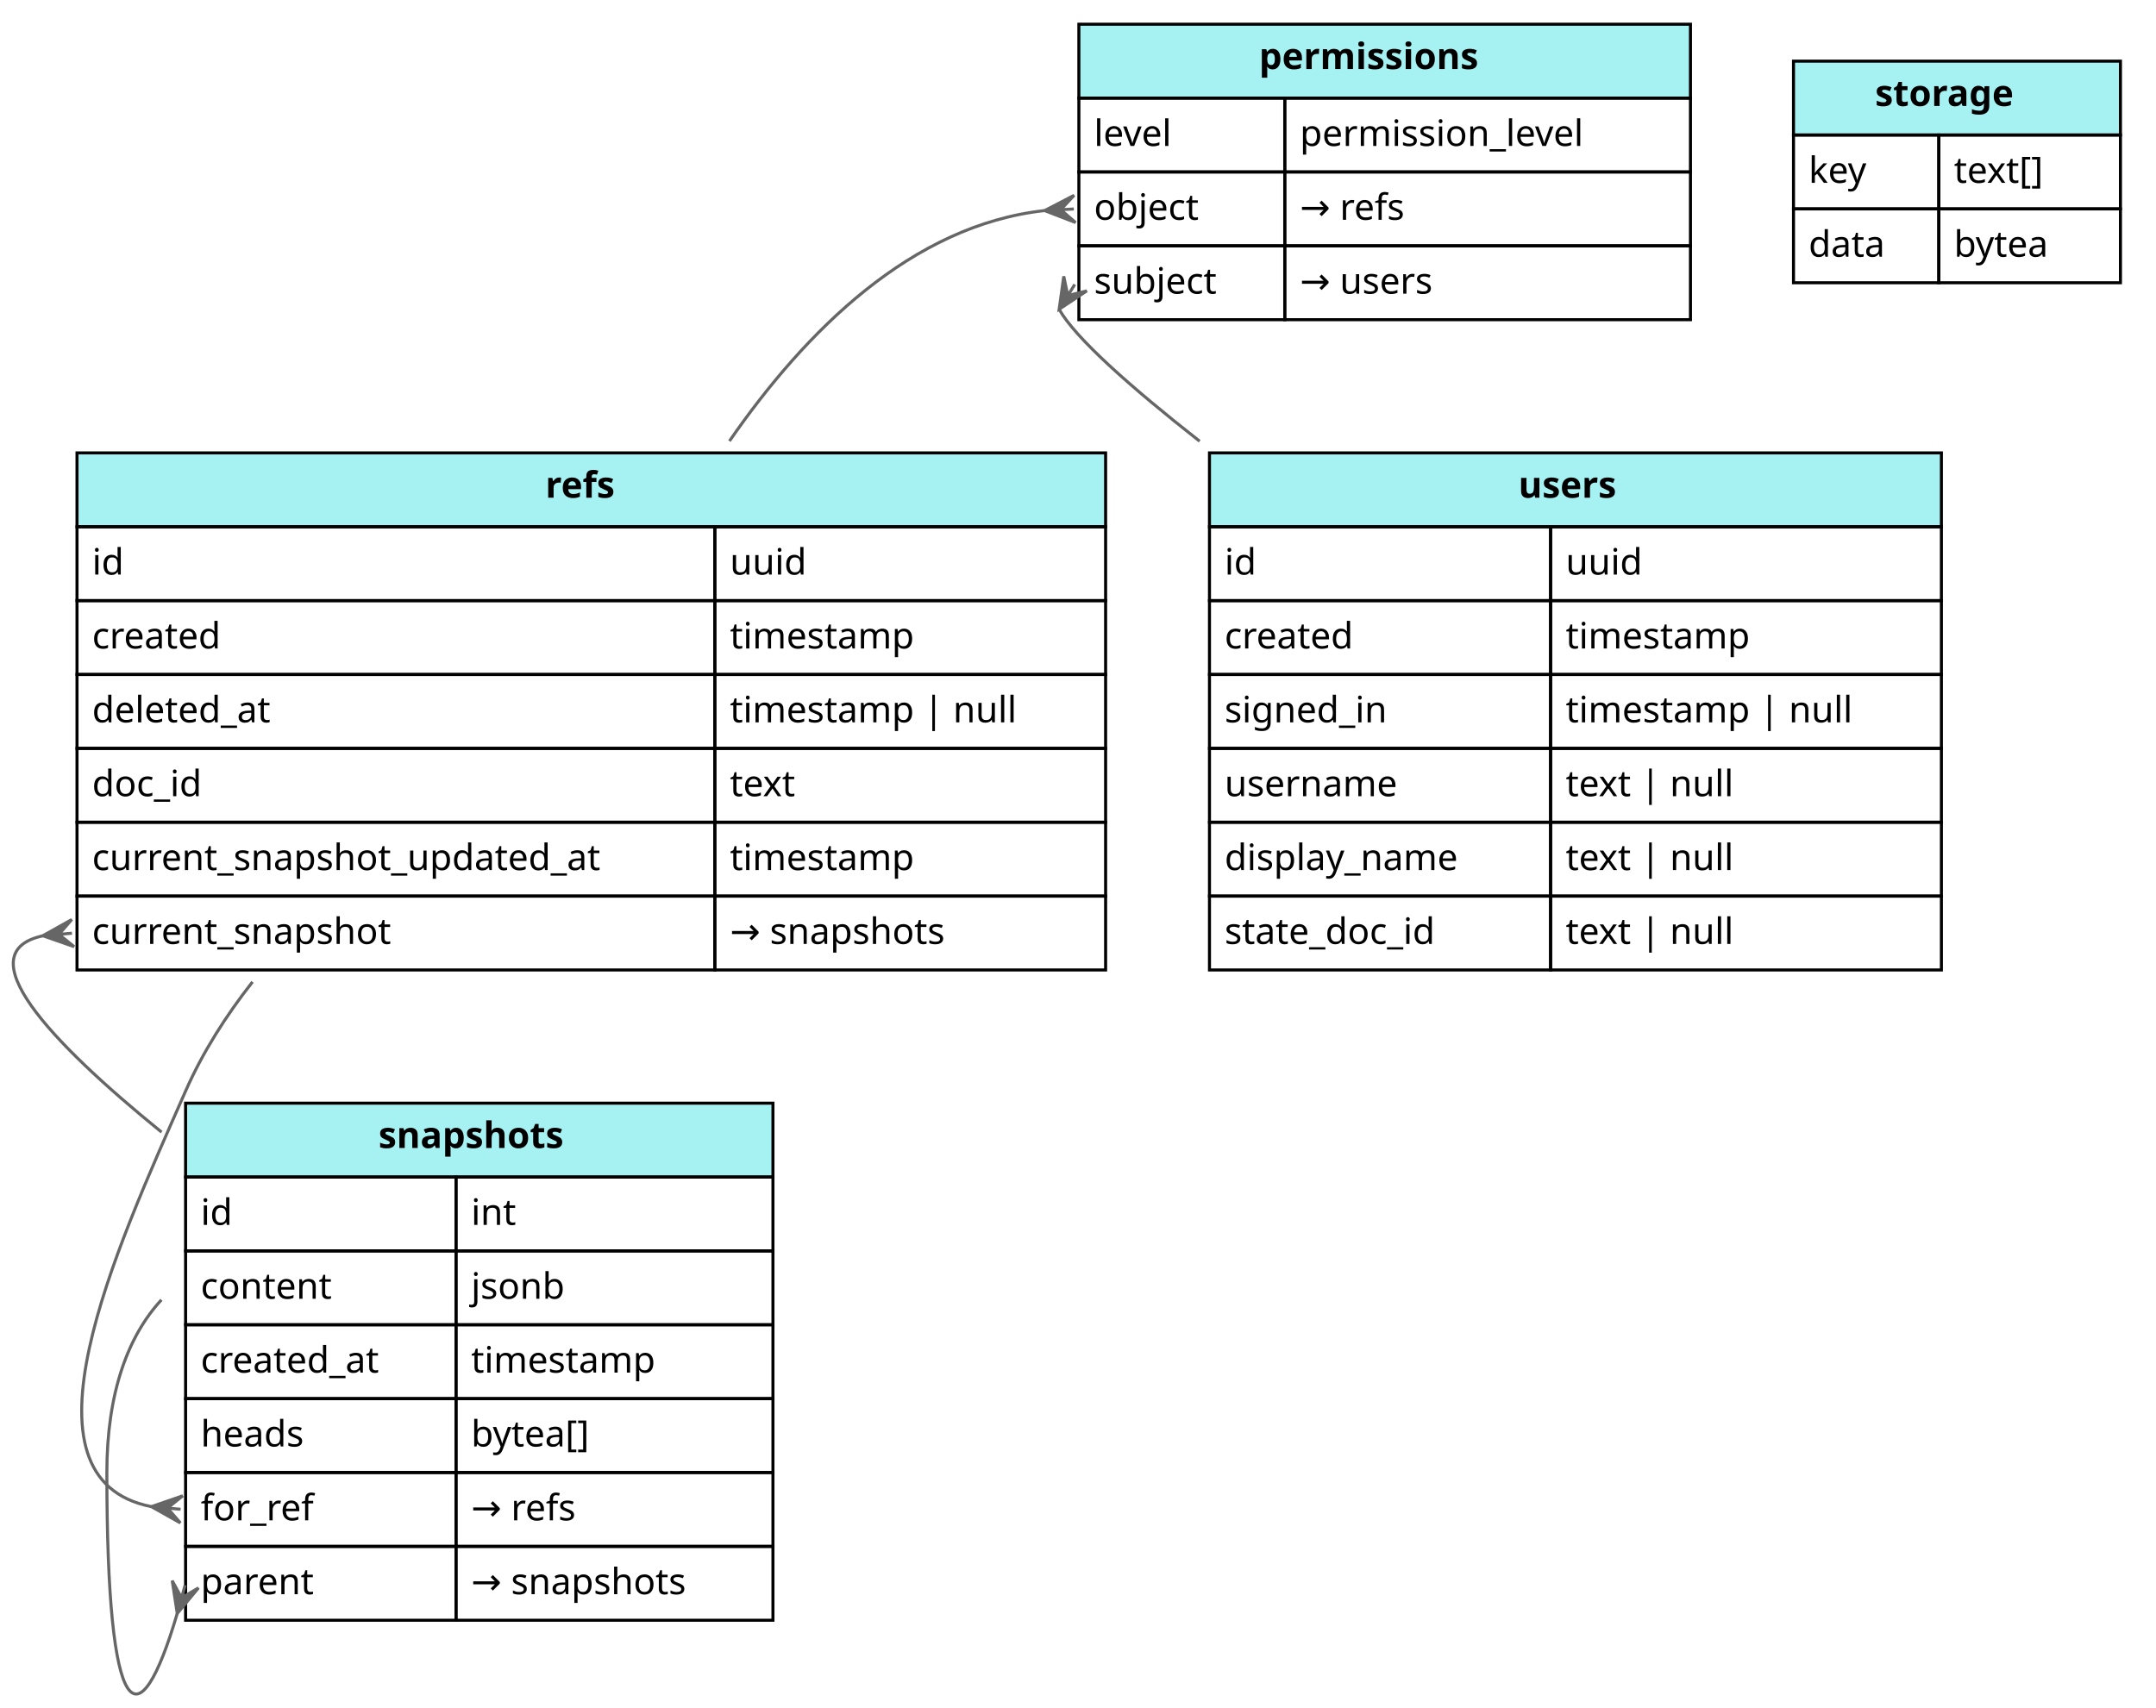
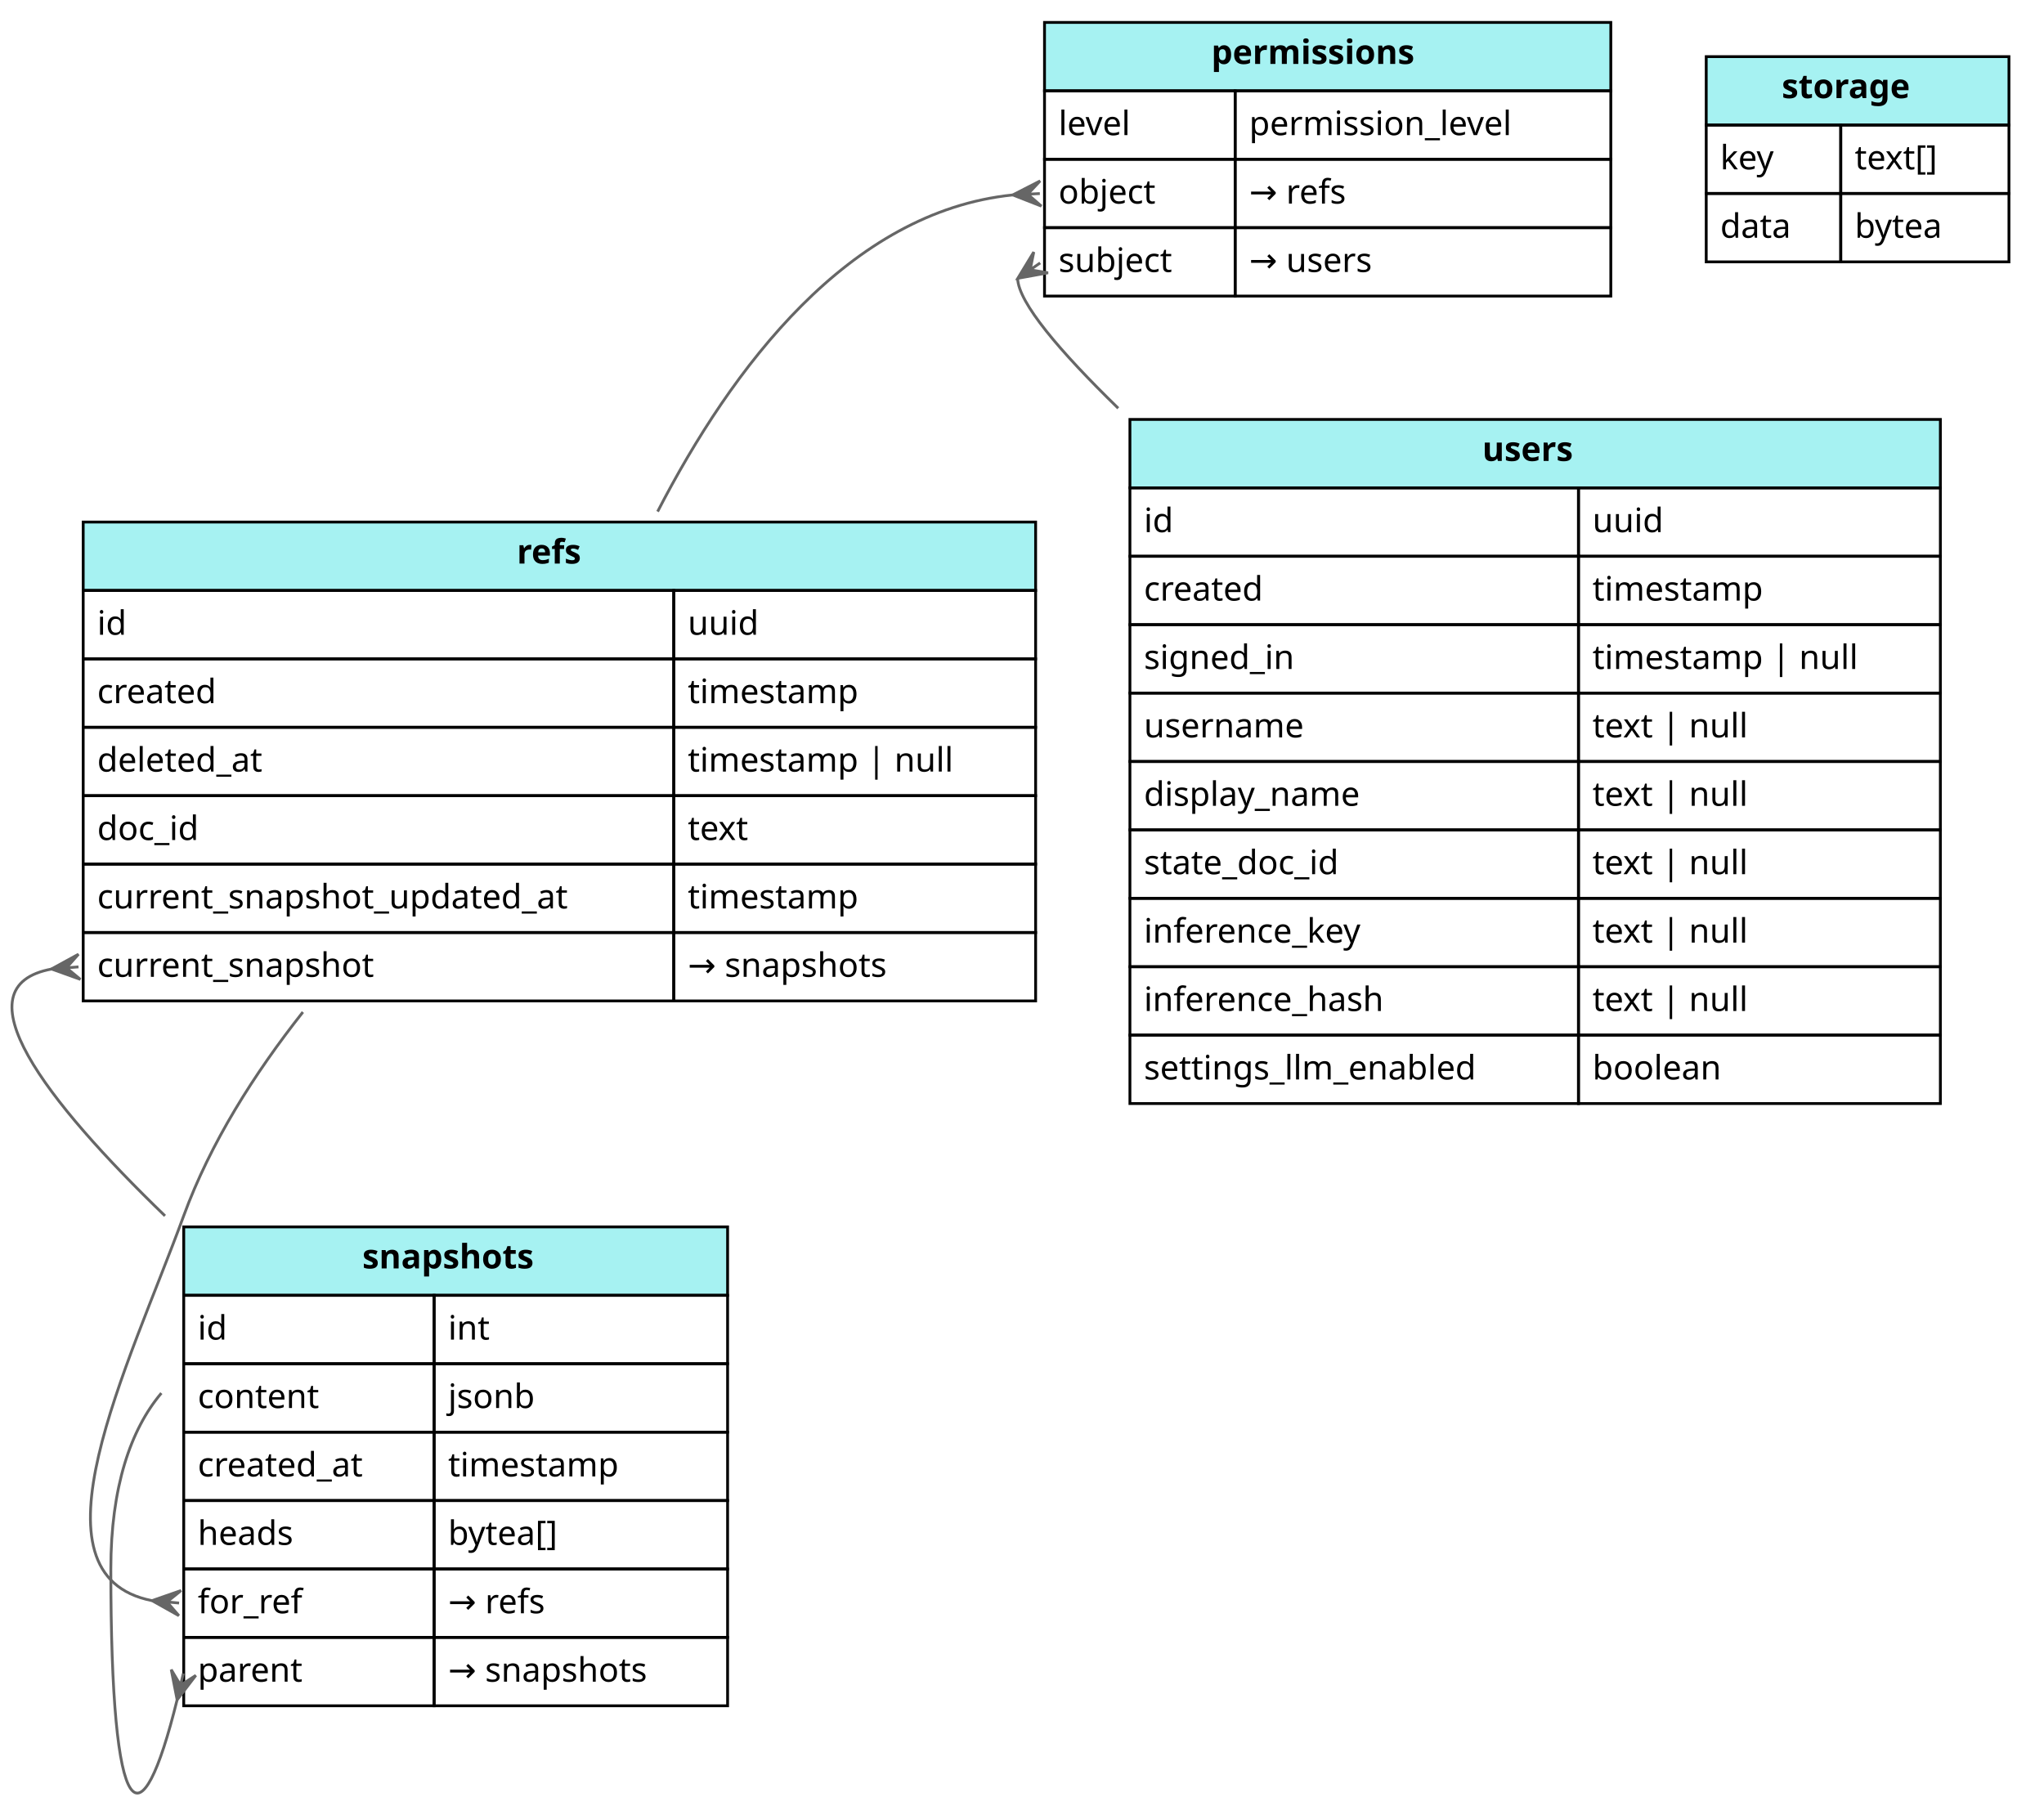
- <svg xmlns="http://www.w3.org/2000/svg" width="712pt" height="564pt" viewBox="0.00 0.00 712.00 564.00">
-   <g id="graph0" class="graph" transform="scale(1 1) rotate(0) translate(4 559.81)">
+ <svg xmlns="http://www.w3.org/2000/svg" width="729pt" height="644pt" viewBox="0.00 0.00 729.00 644.00">
+   <g id="graph0" class="graph" transform="scale(1 1) rotate(0) translate(4 639.9)">
    <g id="019b2816-7c3a-7048-8f0f-21c3c6ef817d" class="node">
-       <polygon fill="#a6f2f2" stroke="none" points="352.29,-527.41 352.29,-551.81 554.26,-551.81 554.26,-527.41 352.29,-527.41" />
-       <polygon fill="none" stroke="black" points="352.29,-527.41 352.29,-551.81 554.26,-551.81 554.26,-527.41 352.29,-527.41" />
-       <text xml:space="preserve" text-anchor="start" x="389.94" y="-537.01" font-family="sans-serif" font-weight="bold" font-size="12.00">       permissions    </text>
-       <polygon fill="none" stroke="black" points="352.29,-503.01 352.29,-527.41 420.28,-527.41 420.28,-503.01 352.29,-503.01" />
-       <text xml:space="preserve" text-anchor="start" x="357.29" y="-511.61" font-family="sans-serif" font-size="12.00">level    </text>
-       <polygon fill="none" stroke="black" points="420.28,-503.01 420.28,-527.41 554.26,-527.41 554.26,-503.01 420.28,-503.01" />
-       <text xml:space="preserve" text-anchor="start" x="425.28" y="-511.61" font-family="sans-serif" font-size="12.00">permission_level       </text>
-       <polygon fill="none" stroke="black" points="352.29,-478.61 352.29,-503.01 420.28,-503.01 420.28,-478.61 352.29,-478.61" />
-       <text xml:space="preserve" text-anchor="start" x="357.29" y="-487.21" font-family="sans-serif" font-size="12.00">object    </text>
-       <polygon fill="none" stroke="black" points="420.28,-478.61 420.28,-503.01 554.26,-503.01 554.26,-478.61 420.28,-478.61" />
-       <text xml:space="preserve" text-anchor="start" x="425.28" y="-487.21" font-family="sans-serif" font-size="12.00">→ refs    </text>
-       <polygon fill="none" stroke="black" points="352.29,-454.21 352.29,-478.61 420.28,-478.61 420.28,-454.21 352.29,-454.21" />
-       <text xml:space="preserve" text-anchor="start" x="357.29" y="-462.81" font-family="sans-serif" font-size="12.00">subject    </text>
-       <polygon fill="none" stroke="black" points="420.28,-454.21 420.28,-478.61 554.26,-478.61 554.26,-454.21 420.28,-454.21" />
-       <text xml:space="preserve" text-anchor="start" x="425.28" y="-462.81" font-family="sans-serif" font-size="12.00">→ users    </text>
+       <polygon fill="#a6f2f2" stroke="none" points="368.53,-607.5 368.53,-631.9 570.5,-631.9 570.5,-607.5 368.53,-607.5" />
+       <polygon fill="none" stroke="black" points="368.53,-607.5 368.53,-631.9 570.5,-631.9 570.5,-607.5 368.53,-607.5" />
+       <text xml:space="preserve" text-anchor="start" x="406.18" y="-617.1" font-family="sans-serif" font-weight="bold" font-size="12.00">       permissions    </text>
+       <polygon fill="none" stroke="black" points="368.53,-583.1 368.53,-607.5 436.52,-607.5 436.52,-583.1 368.53,-583.1" />
+       <text xml:space="preserve" text-anchor="start" x="373.53" y="-591.7" font-family="sans-serif" font-size="12.00">level    </text>
+       <polygon fill="none" stroke="black" points="436.52,-583.1 436.52,-607.5 570.5,-607.5 570.5,-583.1 436.52,-583.1" />
+       <text xml:space="preserve" text-anchor="start" x="441.52" y="-591.7" font-family="sans-serif" font-size="12.00">permission_level       </text>
+       <polygon fill="none" stroke="black" points="368.53,-558.7 368.53,-583.1 436.52,-583.1 436.52,-558.7 368.53,-558.7" />
+       <text xml:space="preserve" text-anchor="start" x="373.53" y="-567.3" font-family="sans-serif" font-size="12.00">object    </text>
+       <polygon fill="none" stroke="black" points="436.52,-558.7 436.52,-583.1 570.5,-583.1 570.5,-558.7 436.52,-558.7" />
+       <text xml:space="preserve" text-anchor="start" x="441.52" y="-567.3" font-family="sans-serif" font-size="12.00">→ refs    </text>
+       <polygon fill="none" stroke="black" points="368.53,-534.3 368.53,-558.7 436.52,-558.7 436.52,-534.3 368.53,-534.3" />
+       <text xml:space="preserve" text-anchor="start" x="373.53" y="-542.9" font-family="sans-serif" font-size="12.00">subject    </text>
+       <polygon fill="none" stroke="black" points="436.52,-534.3 436.52,-558.7 570.5,-558.7 570.5,-534.3 436.52,-534.3" />
+       <text xml:space="preserve" text-anchor="start" x="441.52" y="-542.9" font-family="sans-serif" font-size="12.00">→ users    </text>
    </g>
    <g id="019b281f-bedf-74d3-b933-15d4af5fa061" class="node">
-       <polygon fill="#a6f2f2" stroke="none" points="21.43,-385.81 21.43,-410.21 361.12,-410.21 361.12,-385.81 21.43,-385.81" />
-       <polygon fill="none" stroke="black" points="21.43,-385.81 21.43,-410.21 361.12,-410.21 361.12,-385.81 21.43,-385.81" />
-       <text xml:space="preserve" text-anchor="start" x="163.62" y="-395.41" font-family="sans-serif" font-weight="bold" font-size="12.00">    refs  </text>
-       <polygon fill="none" stroke="black" points="21.43,-361.41 21.43,-385.81 232.06,-385.81 232.06,-361.41 21.43,-361.41" />
-       <text xml:space="preserve" text-anchor="start" x="26.43" y="-370.01" font-family="sans-serif" font-size="12.00">id  </text>
-       <polygon fill="none" stroke="black" points="232.06,-361.41 232.06,-385.81 361.12,-385.81 361.12,-361.41 232.06,-361.41" />
-       <text xml:space="preserve" text-anchor="start" x="237.06" y="-370.01" font-family="sans-serif" font-size="12.00">uuid   </text>
-       <polygon fill="none" stroke="black" points="21.43,-337.01 21.43,-361.41 232.06,-361.41 232.06,-337.01 21.43,-337.01" />
-       <text xml:space="preserve" text-anchor="start" x="26.43" y="-345.61" font-family="sans-serif" font-size="12.00">created    </text>
-       <polygon fill="none" stroke="black" points="232.06,-337.01 232.06,-361.41 361.12,-361.41 361.12,-337.01 232.06,-337.01" />
-       <text xml:space="preserve" text-anchor="start" x="237.06" y="-345.61" font-family="sans-serif" font-size="12.00">timestamp     </text>
-       <polygon fill="none" stroke="black" points="21.43,-312.61 21.43,-337.01 232.06,-337.01 232.06,-312.61 21.43,-312.61" />
-       <text xml:space="preserve" text-anchor="start" x="26.43" y="-321.21" font-family="sans-serif" font-size="12.00">deleted_at     </text>
-       <polygon fill="none" stroke="black" points="232.06,-312.61 232.06,-337.01 361.12,-337.01 361.12,-312.61 232.06,-312.61" />
-       <text xml:space="preserve" text-anchor="start" x="237.06" y="-321.21" font-family="sans-serif" font-size="12.00">timestamp | null       </text>
-       <polygon fill="none" stroke="black" points="21.43,-288.21 21.43,-312.61 232.06,-312.61 232.06,-288.21 21.43,-288.21" />
-       <text xml:space="preserve" text-anchor="start" x="26.43" y="-296.81" font-family="sans-serif" font-size="12.00">doc_id    </text>
-       <polygon fill="none" stroke="black" points="232.06,-288.21 232.06,-312.61 361.12,-312.61 361.12,-288.21 232.06,-288.21" />
-       <text xml:space="preserve" text-anchor="start" x="237.06" y="-296.81" font-family="sans-serif" font-size="12.00">text   </text>
-       <polygon fill="none" stroke="black" points="21.43,-263.81 21.43,-288.21 232.06,-288.21 232.06,-263.81 21.43,-263.81" />
-       <text xml:space="preserve" text-anchor="start" x="26.43" y="-272.41" font-family="sans-serif" font-size="12.00">current_snapshot_updated_at          </text>
-       <polygon fill="none" stroke="black" points="232.06,-263.81 232.06,-288.21 361.12,-288.21 361.12,-263.81 232.06,-263.81" />
-       <text xml:space="preserve" text-anchor="start" x="237.06" y="-272.41" font-family="sans-serif" font-size="12.00">timestamp     </text>
-       <polygon fill="none" stroke="black" points="21.43,-239.41 21.43,-263.81 232.06,-263.81 232.06,-239.41 21.43,-239.41" />
-       <text xml:space="preserve" text-anchor="start" x="26.43" y="-248.01" font-family="sans-serif" font-size="12.00">current_snapshot       </text>
-       <polygon fill="none" stroke="black" points="232.06,-239.41 232.06,-263.81 361.12,-263.81 361.12,-239.41 232.06,-239.41" />
-       <text xml:space="preserve" text-anchor="start" x="237.06" y="-248.01" font-family="sans-serif" font-size="12.00">→ snapshots      </text>
+       <polygon fill="#a6f2f2" stroke="none" points="25.67,-429.3 25.67,-453.7 365.36,-453.7 365.36,-429.3 25.67,-429.3" />
+       <polygon fill="none" stroke="black" points="25.67,-429.3 25.67,-453.7 365.36,-453.7 365.36,-429.3 25.67,-429.3" />
+       <text xml:space="preserve" text-anchor="start" x="167.86" y="-438.9" font-family="sans-serif" font-weight="bold" font-size="12.00">    refs  </text>
+       <polygon fill="none" stroke="black" points="25.67,-404.9 25.67,-429.3 236.3,-429.3 236.3,-404.9 25.67,-404.9" />
+       <text xml:space="preserve" text-anchor="start" x="30.67" y="-413.5" font-family="sans-serif" font-size="12.00">id  </text>
+       <polygon fill="none" stroke="black" points="236.3,-404.9 236.3,-429.3 365.36,-429.3 365.36,-404.9 236.3,-404.9" />
+       <text xml:space="preserve" text-anchor="start" x="241.3" y="-413.5" font-family="sans-serif" font-size="12.00">uuid   </text>
+       <polygon fill="none" stroke="black" points="25.67,-380.5 25.67,-404.9 236.3,-404.9 236.3,-380.5 25.67,-380.5" />
+       <text xml:space="preserve" text-anchor="start" x="30.67" y="-389.1" font-family="sans-serif" font-size="12.00">created    </text>
+       <polygon fill="none" stroke="black" points="236.3,-380.5 236.3,-404.9 365.36,-404.9 365.36,-380.5 236.3,-380.5" />
+       <text xml:space="preserve" text-anchor="start" x="241.3" y="-389.1" font-family="sans-serif" font-size="12.00">timestamp     </text>
+       <polygon fill="none" stroke="black" points="25.67,-356.1 25.67,-380.5 236.3,-380.5 236.3,-356.1 25.67,-356.1" />
+       <text xml:space="preserve" text-anchor="start" x="30.67" y="-364.7" font-family="sans-serif" font-size="12.00">deleted_at     </text>
+       <polygon fill="none" stroke="black" points="236.3,-356.1 236.3,-380.5 365.36,-380.5 365.36,-356.1 236.3,-356.1" />
+       <text xml:space="preserve" text-anchor="start" x="241.3" y="-364.7" font-family="sans-serif" font-size="12.00">timestamp | null       </text>
+       <polygon fill="none" stroke="black" points="25.67,-331.7 25.67,-356.1 236.3,-356.1 236.3,-331.7 25.67,-331.7" />
+       <text xml:space="preserve" text-anchor="start" x="30.67" y="-340.3" font-family="sans-serif" font-size="12.00">doc_id    </text>
+       <polygon fill="none" stroke="black" points="236.3,-331.7 236.3,-356.1 365.36,-356.1 365.36,-331.7 236.3,-331.7" />
+       <text xml:space="preserve" text-anchor="start" x="241.3" y="-340.3" font-family="sans-serif" font-size="12.00">text   </text>
+       <polygon fill="none" stroke="black" points="25.67,-307.3 25.67,-331.7 236.3,-331.7 236.3,-307.3 25.67,-307.3" />
+       <text xml:space="preserve" text-anchor="start" x="30.67" y="-315.9" font-family="sans-serif" font-size="12.00">current_snapshot_updated_at          </text>
+       <polygon fill="none" stroke="black" points="236.3,-307.3 236.3,-331.7 365.36,-331.7 365.36,-307.3 236.3,-307.3" />
+       <text xml:space="preserve" text-anchor="start" x="241.3" y="-315.9" font-family="sans-serif" font-size="12.00">timestamp     </text>
+       <polygon fill="none" stroke="black" points="25.67,-282.9 25.67,-307.3 236.3,-307.3 236.3,-282.9 25.67,-282.9" />
+       <text xml:space="preserve" text-anchor="start" x="30.67" y="-291.5" font-family="sans-serif" font-size="12.00">current_snapshot       </text>
+       <polygon fill="none" stroke="black" points="236.3,-282.9 236.3,-307.3 365.36,-307.3 365.36,-282.9 236.3,-282.9" />
+       <text xml:space="preserve" text-anchor="start" x="241.3" y="-291.5" font-family="sans-serif" font-size="12.00">→ snapshots      </text>
    </g>
    <g id="019b2827-5513-75af-bab5-b0f0c5cb8a4b" class="edge">
-       <path fill="none" stroke="#666666" d="M340.89,-490.24C297.08,-485.39 262.03,-450.5 236.89,-414.11" />
-       <polygon fill="#666666" stroke="#666666" points="340.97,-490.24 350.71,-495.29 346.3,-490.54 350.62,-490.78 350.62,-490.78 350.62,-490.78 346.3,-490.54 351.2,-486.3 340.97,-490.24" />
+       <path fill="none" stroke="#666666" d="M357.22,-570.37C298.8,-564.43 256.99,-508.71 230.54,-457.43" />
+       <polygon fill="#666666" stroke="#666666" points="357.21,-570.37 366.97,-575.37 362.53,-570.64 366.86,-570.86 366.86,-570.86 366.86,-570.86 362.53,-570.64 367.42,-566.38 357.21,-570.37" />
    </g>
    <g id="019b2829-bef7-7017-83c3-19f7ea771f00" class="node">
-       <polygon fill="#a6f2f2" stroke="none" points="395.42,-385.81 395.42,-410.21 637.13,-410.21 637.13,-385.81 395.42,-385.81" />
-       <polygon fill="none" stroke="black" points="395.42,-385.81 395.42,-410.21 637.13,-410.21 637.13,-385.81 395.42,-385.81" />
-       <text xml:space="preserve" text-anchor="start" x="484.94" y="-395.41" font-family="sans-serif" font-weight="bold" font-size="12.00">    users  </text>
-       <polygon fill="none" stroke="black" points="395.42,-361.41 395.42,-385.81 508.07,-385.81 508.07,-361.41 395.42,-361.41" />
-       <text xml:space="preserve" text-anchor="start" x="400.42" y="-370.01" font-family="sans-serif" font-size="12.00">id  </text>
-       <polygon fill="none" stroke="black" points="508.07,-361.41 508.07,-385.81 637.13,-385.81 637.13,-361.41 508.07,-361.41" />
-       <text xml:space="preserve" text-anchor="start" x="513.07" y="-370.01" font-family="sans-serif" font-size="12.00">uuid   </text>
-       <polygon fill="none" stroke="black" points="395.42,-337.01 395.42,-361.41 508.07,-361.41 508.07,-337.01 395.42,-337.01" />
-       <text xml:space="preserve" text-anchor="start" x="400.42" y="-345.61" font-family="sans-serif" font-size="12.00">created    </text>
-       <polygon fill="none" stroke="black" points="508.07,-337.01 508.07,-361.41 637.13,-361.41 637.13,-337.01 508.07,-337.01" />
-       <text xml:space="preserve" text-anchor="start" x="513.07" y="-345.61" font-family="sans-serif" font-size="12.00">timestamp     </text>
-       <polygon fill="none" stroke="black" points="395.42,-312.61 395.42,-337.01 508.07,-337.01 508.07,-312.61 395.42,-312.61" />
-       <text xml:space="preserve" text-anchor="start" x="400.42" y="-321.21" font-family="sans-serif" font-size="12.00">signed_in     </text>
-       <polygon fill="none" stroke="black" points="508.07,-312.61 508.07,-337.01 637.13,-337.01 637.13,-312.61 508.07,-312.61" />
-       <text xml:space="preserve" text-anchor="start" x="513.07" y="-321.21" font-family="sans-serif" font-size="12.00">timestamp | null       </text>
-       <polygon fill="none" stroke="black" points="395.42,-288.21 395.42,-312.61 508.07,-312.61 508.07,-288.21 395.42,-288.21" />
-       <text xml:space="preserve" text-anchor="start" x="400.42" y="-296.81" font-family="sans-serif" font-size="12.00">username     </text>
-       <polygon fill="none" stroke="black" points="508.07,-288.21 508.07,-312.61 637.13,-312.61 637.13,-288.21 508.07,-288.21" />
-       <text xml:space="preserve" text-anchor="start" x="513.07" y="-296.81" font-family="sans-serif" font-size="12.00">text | null      </text>
-       <polygon fill="none" stroke="black" points="395.42,-263.81 395.42,-288.21 508.07,-288.21 508.07,-263.81 395.42,-263.81" />
-       <text xml:space="preserve" text-anchor="start" x="400.42" y="-272.41" font-family="sans-serif" font-size="12.00">display_name      </text>
-       <polygon fill="none" stroke="black" points="508.07,-263.81 508.07,-288.21 637.13,-288.21 637.13,-263.81 508.07,-263.81" />
-       <text xml:space="preserve" text-anchor="start" x="513.07" y="-272.41" font-family="sans-serif" font-size="12.00">text | null      </text>
-       <polygon fill="none" stroke="black" points="395.42,-239.41 395.42,-263.81 508.07,-263.81 508.07,-239.41 395.42,-239.41" />
-       <text xml:space="preserve" text-anchor="start" x="400.42" y="-248.01" font-family="sans-serif" font-size="12.00">state_doc_id      </text>
-       <polygon fill="none" stroke="black" points="508.07,-239.41 508.07,-263.81 637.13,-263.81 637.13,-239.41 508.07,-239.41" />
-       <text xml:space="preserve" text-anchor="start" x="513.07" y="-248.01" font-family="sans-serif" font-size="12.00">text | null      </text>
+       <polygon fill="#a6f2f2" stroke="none" points="398.99,-465.9 398.99,-490.3 688.04,-490.3 688.04,-465.9 398.99,-465.9" />
+       <polygon fill="none" stroke="black" points="398.99,-465.9 398.99,-490.3 688.04,-490.3 688.04,-465.9 398.99,-465.9" />
+       <text xml:space="preserve" text-anchor="start" x="512.18" y="-475.5" font-family="sans-serif" font-weight="bold" font-size="12.00">    users  </text>
+       <polygon fill="none" stroke="black" points="398.99,-441.5 398.99,-465.9 558.97,-465.9 558.97,-441.5 398.99,-441.5" />
+       <text xml:space="preserve" text-anchor="start" x="403.99" y="-450.1" font-family="sans-serif" font-size="12.00">id  </text>
+       <polygon fill="none" stroke="black" points="558.97,-441.5 558.97,-465.9 688.04,-465.9 688.04,-441.5 558.97,-441.5" />
+       <text xml:space="preserve" text-anchor="start" x="563.97" y="-450.1" font-family="sans-serif" font-size="12.00">uuid   </text>
+       <polygon fill="none" stroke="black" points="398.99,-417.1 398.99,-441.5 558.97,-441.5 558.97,-417.1 398.99,-417.1" />
+       <text xml:space="preserve" text-anchor="start" x="403.99" y="-425.7" font-family="sans-serif" font-size="12.00">created    </text>
+       <polygon fill="none" stroke="black" points="558.97,-417.1 558.97,-441.5 688.04,-441.5 688.04,-417.1 558.97,-417.1" />
+       <text xml:space="preserve" text-anchor="start" x="563.97" y="-425.7" font-family="sans-serif" font-size="12.00">timestamp     </text>
+       <polygon fill="none" stroke="black" points="398.99,-392.7 398.99,-417.1 558.97,-417.1 558.97,-392.7 398.99,-392.7" />
+       <text xml:space="preserve" text-anchor="start" x="403.99" y="-401.3" font-family="sans-serif" font-size="12.00">signed_in     </text>
+       <polygon fill="none" stroke="black" points="558.97,-392.7 558.97,-417.1 688.04,-417.1 688.04,-392.7 558.97,-392.7" />
+       <text xml:space="preserve" text-anchor="start" x="563.97" y="-401.3" font-family="sans-serif" font-size="12.00">timestamp | null       </text>
+       <polygon fill="none" stroke="black" points="398.99,-368.3 398.99,-392.7 558.97,-392.7 558.97,-368.3 398.99,-368.3" />
+       <text xml:space="preserve" text-anchor="start" x="403.99" y="-376.9" font-family="sans-serif" font-size="12.00">username     </text>
+       <polygon fill="none" stroke="black" points="558.97,-368.3 558.97,-392.7 688.04,-392.7 688.04,-368.3 558.97,-368.3" />
+       <text xml:space="preserve" text-anchor="start" x="563.97" y="-376.9" font-family="sans-serif" font-size="12.00">text | null      </text>
+       <polygon fill="none" stroke="black" points="398.99,-343.9 398.99,-368.3 558.97,-368.3 558.97,-343.9 398.99,-343.9" />
+       <text xml:space="preserve" text-anchor="start" x="403.99" y="-352.5" font-family="sans-serif" font-size="12.00">display_name      </text>
+       <polygon fill="none" stroke="black" points="558.97,-343.9 558.97,-368.3 688.04,-368.3 688.04,-343.9 558.97,-343.9" />
+       <text xml:space="preserve" text-anchor="start" x="563.97" y="-352.5" font-family="sans-serif" font-size="12.00">text | null      </text>
+       <polygon fill="none" stroke="black" points="398.99,-319.5 398.99,-343.9 558.97,-343.9 558.97,-319.5 398.99,-319.5" />
+       <text xml:space="preserve" text-anchor="start" x="403.99" y="-328.1" font-family="sans-serif" font-size="12.00">state_doc_id      </text>
+       <polygon fill="none" stroke="black" points="558.97,-319.5 558.97,-343.9 688.04,-343.9 688.04,-319.5 558.97,-319.5" />
+       <text xml:space="preserve" text-anchor="start" x="563.97" y="-328.1" font-family="sans-serif" font-size="12.00">text | null      </text>
+       <polygon fill="none" stroke="black" points="398.99,-295.1 398.99,-319.5 558.97,-319.5 558.97,-295.1 398.99,-295.1" />
+       <text xml:space="preserve" text-anchor="start" x="403.99" y="-303.7" font-family="sans-serif" font-size="12.00">inference_key      </text>
+       <polygon fill="none" stroke="black" points="558.97,-295.1 558.97,-319.5 688.04,-319.5 688.04,-295.1 558.97,-295.1" />
+       <text xml:space="preserve" text-anchor="start" x="563.97" y="-303.7" font-family="sans-serif" font-size="12.00">text | null      </text>
+       <polygon fill="none" stroke="black" points="398.99,-270.7 398.99,-295.1 558.97,-295.1 558.97,-270.7 398.99,-270.7" />
+       <text xml:space="preserve" text-anchor="start" x="403.99" y="-279.3" font-family="sans-serif" font-size="12.00">inference_hash       </text>
+       <polygon fill="none" stroke="black" points="558.97,-270.7 558.97,-295.1 688.04,-295.1 688.04,-270.7 558.97,-270.7" />
+       <text xml:space="preserve" text-anchor="start" x="563.97" y="-279.3" font-family="sans-serif" font-size="12.00">text | null      </text>
+       <polygon fill="none" stroke="black" points="398.99,-246.3 398.99,-270.7 558.97,-270.7 558.97,-246.3 398.99,-246.3" />
+       <text xml:space="preserve" text-anchor="start" x="403.99" y="-254.9" font-family="sans-serif" font-size="12.00">settings_llm_enabled        </text>
+       <polygon fill="none" stroke="black" points="558.97,-246.3 558.97,-270.7 688.04,-270.7 688.04,-246.3 558.97,-246.3" />
+       <text xml:space="preserve" text-anchor="start" x="563.97" y="-254.9" font-family="sans-serif" font-size="12.00">boolean    </text>
    </g>
    <g id="019b2829-f6f8-7204-9585-7dd15dc1315e" class="edge">
-       <path fill="none" stroke="#666666" d="M345.77,-457.65C351.1,-448.15 369.41,-431.93 392.18,-414.06" />
-       <polygon fill="#666666" stroke="#666666" points="345.78,-457.67 347.3,-468.53 348.63,-462.18 350.93,-465.85 350.93,-465.85 350.93,-465.85 348.63,-462.18 354.92,-463.73 345.78,-457.67" />
+       <path fill="none" stroke="#666666" d="M358.94,-540.59C359.22,-531.95 373.88,-514.68 394.82,-494.29" />
+       <polygon fill="#666666" stroke="#666666" points="359.01,-540.64 364.7,-550.01 363.41,-543.66 366.98,-546.12 366.98,-546.12 366.98,-546.12 363.41,-543.66 369.8,-542.6 359.01,-540.64" />
    </g>
    <g id="019b282d-ec81-718f-af71-5e3d0f841924" class="node">
-       <polygon fill="#a6f2f2" stroke="none" points="57.29,-171.01 57.29,-195.41 251.26,-195.41 251.26,-171.01 57.29,-171.01" />
-       <polygon fill="none" stroke="black" points="57.29,-171.01 57.29,-195.41 251.26,-195.41 251.26,-171.01 57.29,-171.01" />
-       <text xml:space="preserve" text-anchor="start" x="102.26" y="-180.61" font-family="sans-serif" font-weight="bold" font-size="12.00">      snapshots   </text>
-       <polygon fill="none" stroke="black" points="57.29,-146.61 57.29,-171.01 146.59,-171.01 146.59,-146.61 57.29,-146.61" />
-       <text xml:space="preserve" text-anchor="start" x="62.29" y="-155.21" font-family="sans-serif" font-size="12.00">id  </text>
-       <polygon fill="none" stroke="black" points="146.59,-146.61 146.59,-171.01 251.26,-171.01 251.26,-146.61 146.59,-146.61" />
-       <text xml:space="preserve" text-anchor="start" x="151.59" y="-155.21" font-family="sans-serif" font-size="12.00">int   </text>
-       <polygon fill="none" stroke="black" points="57.29,-122.21 57.29,-146.61 146.59,-146.61 146.59,-122.21 57.29,-122.21" />
-       <text xml:space="preserve" text-anchor="start" x="62.29" y="-130.81" font-family="sans-serif" font-size="12.00">content    </text>
-       <polygon fill="none" stroke="black" points="146.59,-122.21 146.59,-146.61 251.26,-146.61 251.26,-122.21 146.59,-122.21" />
-       <text xml:space="preserve" text-anchor="start" x="151.59" y="-130.81" font-family="sans-serif" font-size="12.00">jsonb    </text>
-       <polygon fill="none" stroke="black" points="57.29,-97.81 57.29,-122.21 146.59,-122.21 146.59,-97.81 57.29,-97.81" />
-       <text xml:space="preserve" text-anchor="start" x="62.29" y="-106.41" font-family="sans-serif" font-size="12.00">created_at     </text>
-       <polygon fill="none" stroke="black" points="146.59,-97.81 146.59,-122.21 251.26,-122.21 251.26,-97.81 146.59,-97.81" />
-       <text xml:space="preserve" text-anchor="start" x="151.59" y="-106.41" font-family="sans-serif" font-size="12.00">timestamp     </text>
-       <polygon fill="none" stroke="black" points="57.29,-73.41 57.29,-97.81 146.59,-97.81 146.59,-73.41 57.29,-73.41" />
-       <text xml:space="preserve" text-anchor="start" x="62.29" y="-82.01" font-family="sans-serif" font-size="12.00">heads    </text>
-       <polygon fill="none" stroke="black" points="146.59,-73.41 146.59,-97.81 251.26,-97.81 251.26,-73.41 146.59,-73.41" />
-       <text xml:space="preserve" text-anchor="start" x="151.59" y="-82.01" font-family="sans-serif" font-size="12.00">bytea[]    </text>
-       <polygon fill="none" stroke="black" points="57.29,-49.01 57.29,-73.41 146.59,-73.41 146.59,-49.01 57.29,-49.01" />
-       <text xml:space="preserve" text-anchor="start" x="62.29" y="-57.61" font-family="sans-serif" font-size="12.00">for_ref    </text>
-       <polygon fill="none" stroke="black" points="146.59,-49.01 146.59,-73.41 251.26,-73.41 251.26,-49.01 146.59,-49.01" />
-       <text xml:space="preserve" text-anchor="start" x="151.59" y="-57.61" font-family="sans-serif" font-size="12.00">→ refs    </text>
-       <polygon fill="none" stroke="black" points="57.29,-24.61 57.29,-49.01 146.59,-49.01 146.59,-24.61 57.29,-24.61" />
-       <text xml:space="preserve" text-anchor="start" x="62.29" y="-33.21" font-family="sans-serif" font-size="12.00">parent    </text>
-       <polygon fill="none" stroke="black" points="146.59,-24.61 146.59,-49.01 251.26,-49.01 251.26,-24.61 146.59,-24.61" />
-       <text xml:space="preserve" text-anchor="start" x="151.59" y="-33.21" font-family="sans-serif" font-size="12.00">→ snapshots      </text>
+       <polygon fill="#a6f2f2" stroke="none" points="61.53,-177.9 61.53,-202.3 255.5,-202.3 255.5,-177.9 61.53,-177.9" />
+       <polygon fill="none" stroke="black" points="61.53,-177.9 61.53,-202.3 255.5,-202.3 255.5,-177.9 61.53,-177.9" />
+       <text xml:space="preserve" text-anchor="start" x="106.5" y="-187.5" font-family="sans-serif" font-weight="bold" font-size="12.00">      snapshots   </text>
+       <polygon fill="none" stroke="black" points="61.53,-153.5 61.53,-177.9 150.83,-177.9 150.83,-153.5 61.53,-153.5" />
+       <text xml:space="preserve" text-anchor="start" x="66.53" y="-162.1" font-family="sans-serif" font-size="12.00">id  </text>
+       <polygon fill="none" stroke="black" points="150.83,-153.5 150.83,-177.9 255.5,-177.9 255.5,-153.5 150.83,-153.5" />
+       <text xml:space="preserve" text-anchor="start" x="155.83" y="-162.1" font-family="sans-serif" font-size="12.00">int   </text>
+       <polygon fill="none" stroke="black" points="61.53,-129.1 61.53,-153.5 150.83,-153.5 150.83,-129.1 61.53,-129.1" />
+       <text xml:space="preserve" text-anchor="start" x="66.53" y="-137.7" font-family="sans-serif" font-size="12.00">content    </text>
+       <polygon fill="none" stroke="black" points="150.83,-129.1 150.83,-153.5 255.5,-153.5 255.5,-129.1 150.83,-129.1" />
+       <text xml:space="preserve" text-anchor="start" x="155.83" y="-137.7" font-family="sans-serif" font-size="12.00">jsonb    </text>
+       <polygon fill="none" stroke="black" points="61.53,-104.7 61.53,-129.1 150.83,-129.1 150.83,-104.7 61.53,-104.7" />
+       <text xml:space="preserve" text-anchor="start" x="66.53" y="-113.3" font-family="sans-serif" font-size="12.00">created_at     </text>
+       <polygon fill="none" stroke="black" points="150.83,-104.7 150.83,-129.1 255.5,-129.1 255.5,-104.7 150.83,-104.7" />
+       <text xml:space="preserve" text-anchor="start" x="155.83" y="-113.3" font-family="sans-serif" font-size="12.00">timestamp     </text>
+       <polygon fill="none" stroke="black" points="61.53,-80.3 61.53,-104.7 150.83,-104.7 150.83,-80.3 61.53,-80.3" />
+       <text xml:space="preserve" text-anchor="start" x="66.53" y="-88.9" font-family="sans-serif" font-size="12.00">heads    </text>
+       <polygon fill="none" stroke="black" points="150.83,-80.3 150.83,-104.7 255.5,-104.7 255.5,-80.3 150.83,-80.3" />
+       <text xml:space="preserve" text-anchor="start" x="155.83" y="-88.9" font-family="sans-serif" font-size="12.00">bytea[]    </text>
+       <polygon fill="none" stroke="black" points="61.53,-55.9 61.53,-80.3 150.83,-80.3 150.83,-55.9 61.53,-55.9" />
+       <text xml:space="preserve" text-anchor="start" x="66.53" y="-64.5" font-family="sans-serif" font-size="12.00">for_ref    </text>
+       <polygon fill="none" stroke="black" points="150.83,-55.9 150.83,-80.3 255.5,-80.3 255.5,-55.9 150.83,-55.9" />
+       <text xml:space="preserve" text-anchor="start" x="155.83" y="-64.5" font-family="sans-serif" font-size="12.00">→ refs    </text>
+       <polygon fill="none" stroke="black" points="61.53,-31.5 61.53,-55.9 150.83,-55.9 150.83,-31.5 61.53,-31.5" />
+       <text xml:space="preserve" text-anchor="start" x="66.53" y="-40.1" font-family="sans-serif" font-size="12.00">parent    </text>
+       <polygon fill="none" stroke="black" points="150.83,-31.5 150.83,-55.9 255.5,-55.9 255.5,-31.5 150.83,-31.5" />
+       <text xml:space="preserve" text-anchor="start" x="155.83" y="-40.1" font-family="sans-serif" font-size="12.00">→ snapshots      </text>
    </g>
    <g id="019b282e-08f9-755b-b96a-0d159a1d9ed1" class="edge">
-       <path fill="none" stroke="#666666" d="M10.29,-250.72C-15.09,-245.31 12.06,-216.14 49.36,-185.84" />
-       <polygon fill="#666666" stroke="#666666" points="10.14,-250.71 19.71,-256.07 15.45,-251.17 19.77,-251.55 19.77,-251.55 19.77,-251.55 15.45,-251.17 20.49,-247.1 10.14,-250.71" />
+       <path fill="none" stroke="#666666" d="M14.57,-294.3C-19.44,-288.15 12.5,-247.15 54.85,-206.24" />
+       <polygon fill="#666666" stroke="#666666" points="14.37,-294.29 23.99,-299.56 19.69,-294.7 24,-295.04 24,-295.04 24,-295.04 19.69,-294.7 24.69,-290.58 14.37,-294.29" />
    </g>
    <g id="019b2839-41f4-712c-a78c-0ec6372a503f" class="edge">
-       <path fill="none" stroke="#666666" d="M45.91,-62.15C-0.47,-71.36 34.08,-146.71 57.29,-199.41 62.92,-212.19 70.58,-224.26 79.39,-235.47" />
-       <polygon fill="#666666" stroke="#666666" points="46,-62.14 56.36,-65.72 51.31,-61.66 55.63,-61.27 55.63,-61.27 55.63,-61.27 51.31,-61.66 55.56,-56.76 46,-62.14" />
+       <path fill="none" stroke="#666666" d="M50.19,-69.01C4.19,-78.07 41.75,-152.21 61.53,-206.3 71.03,-232.25 86.69,-256.98 104.03,-278.93" />
+       <polygon fill="#666666" stroke="#666666" points="50.24,-69.01 60.6,-72.61 55.55,-68.54 59.87,-68.15 59.87,-68.15 59.87,-68.15 55.55,-68.54 59.8,-63.64 50.24,-69.01" />
    </g>
    <g id="019d3f5d-cb26-73e9-8019-deab747193cc" class="edge">
-       <path fill="none" stroke="#666666" d="M54.53,-26.84C41.75,16.49 31.29,10.89 31.29,-73.41 31.29,-99.87 38.33,-118.57 49.31,-130.45" />
-       <polygon fill="#666666" stroke="#666666" points="54.54,-26.85 52.87,-37.69 55.96,-31.99 57.12,-36.17 57.12,-36.17 57.12,-36.17 55.96,-31.99 61.54,-35.29 54.54,-26.85" />
+       <path fill="none" stroke="#666666" d="M59.17,-33.63C46.21,18.84 35.53,13.52 35.53,-80.3 35.53,-109.43 42.57,-130.03 53.55,-143.02" />
+       <polygon fill="#666666" stroke="#666666" points="59.18,-33.63 57.07,-44.4 60.39,-38.83 61.38,-43.04 61.38,-43.04 61.38,-43.04 60.39,-38.83 65.84,-42.34 59.18,-33.63" />
    </g>
    <g id="019b283f-3445-72bf-8102-98cb3c2617e8" class="node">
-       <polygon fill="#a6f2f2" stroke="none" points="588.29,-515.21 588.29,-539.61 696.26,-539.61 696.26,-515.21 588.29,-515.21" />
-       <polygon fill="none" stroke="black" points="588.29,-515.21 588.29,-539.61 696.26,-539.61 696.26,-515.21 588.29,-515.21" />
-       <text xml:space="preserve" text-anchor="start" x="599.62" y="-524.81" font-family="sans-serif" font-weight="bold" font-size="12.00">     storage   </text>
-       <polygon fill="none" stroke="black" points="588.29,-490.81 588.29,-515.21 636.28,-515.21 636.28,-490.81 588.29,-490.81" />
-       <text xml:space="preserve" text-anchor="start" x="593.29" y="-499.41" font-family="sans-serif" font-size="12.00">key   </text>
-       <polygon fill="none" stroke="black" points="636.28,-490.81 636.28,-515.21 696.26,-515.21 696.26,-490.81 636.28,-490.81" />
-       <text xml:space="preserve" text-anchor="start" x="641.28" y="-499.41" font-family="sans-serif" font-size="12.00">text[]    </text>
-       <polygon fill="none" stroke="black" points="588.29,-466.41 588.29,-490.81 636.28,-490.81 636.28,-466.41 588.29,-466.41" />
-       <text xml:space="preserve" text-anchor="start" x="593.29" y="-475.01" font-family="sans-serif" font-size="12.00">data   </text>
-       <polygon fill="none" stroke="black" points="636.28,-466.41 636.28,-490.81 696.26,-490.81 696.26,-466.41 636.28,-466.41" />
-       <text xml:space="preserve" text-anchor="start" x="641.28" y="-475.01" font-family="sans-serif" font-size="12.00">bytea    </text>
+       <polygon fill="#a6f2f2" stroke="none" points="604.53,-595.3 604.53,-619.7 712.5,-619.7 712.5,-595.3 604.53,-595.3" />
+       <polygon fill="none" stroke="black" points="604.53,-595.3 604.53,-619.7 712.5,-619.7 712.5,-595.3 604.53,-595.3" />
+       <text xml:space="preserve" text-anchor="start" x="615.86" y="-604.9" font-family="sans-serif" font-weight="bold" font-size="12.00">     storage   </text>
+       <polygon fill="none" stroke="black" points="604.53,-570.9 604.53,-595.3 652.51,-595.3 652.51,-570.9 604.53,-570.9" />
+       <text xml:space="preserve" text-anchor="start" x="609.53" y="-579.5" font-family="sans-serif" font-size="12.00">key   </text>
+       <polygon fill="none" stroke="black" points="652.51,-570.9 652.51,-595.3 712.5,-595.3 712.5,-570.9 652.51,-570.9" />
+       <text xml:space="preserve" text-anchor="start" x="657.51" y="-579.5" font-family="sans-serif" font-size="12.00">text[]    </text>
+       <polygon fill="none" stroke="black" points="604.53,-546.5 604.53,-570.9 652.51,-570.9 652.51,-546.5 604.53,-546.5" />
+       <text xml:space="preserve" text-anchor="start" x="609.53" y="-555.1" font-family="sans-serif" font-size="12.00">data   </text>
+       <polygon fill="none" stroke="black" points="652.51,-546.5 652.51,-570.9 712.5,-570.9 712.5,-546.5 652.51,-546.5" />
+       <text xml:space="preserve" text-anchor="start" x="657.51" y="-555.1" font-family="sans-serif" font-size="12.00">bytea    </text>
    </g>
  </g>
</svg>
